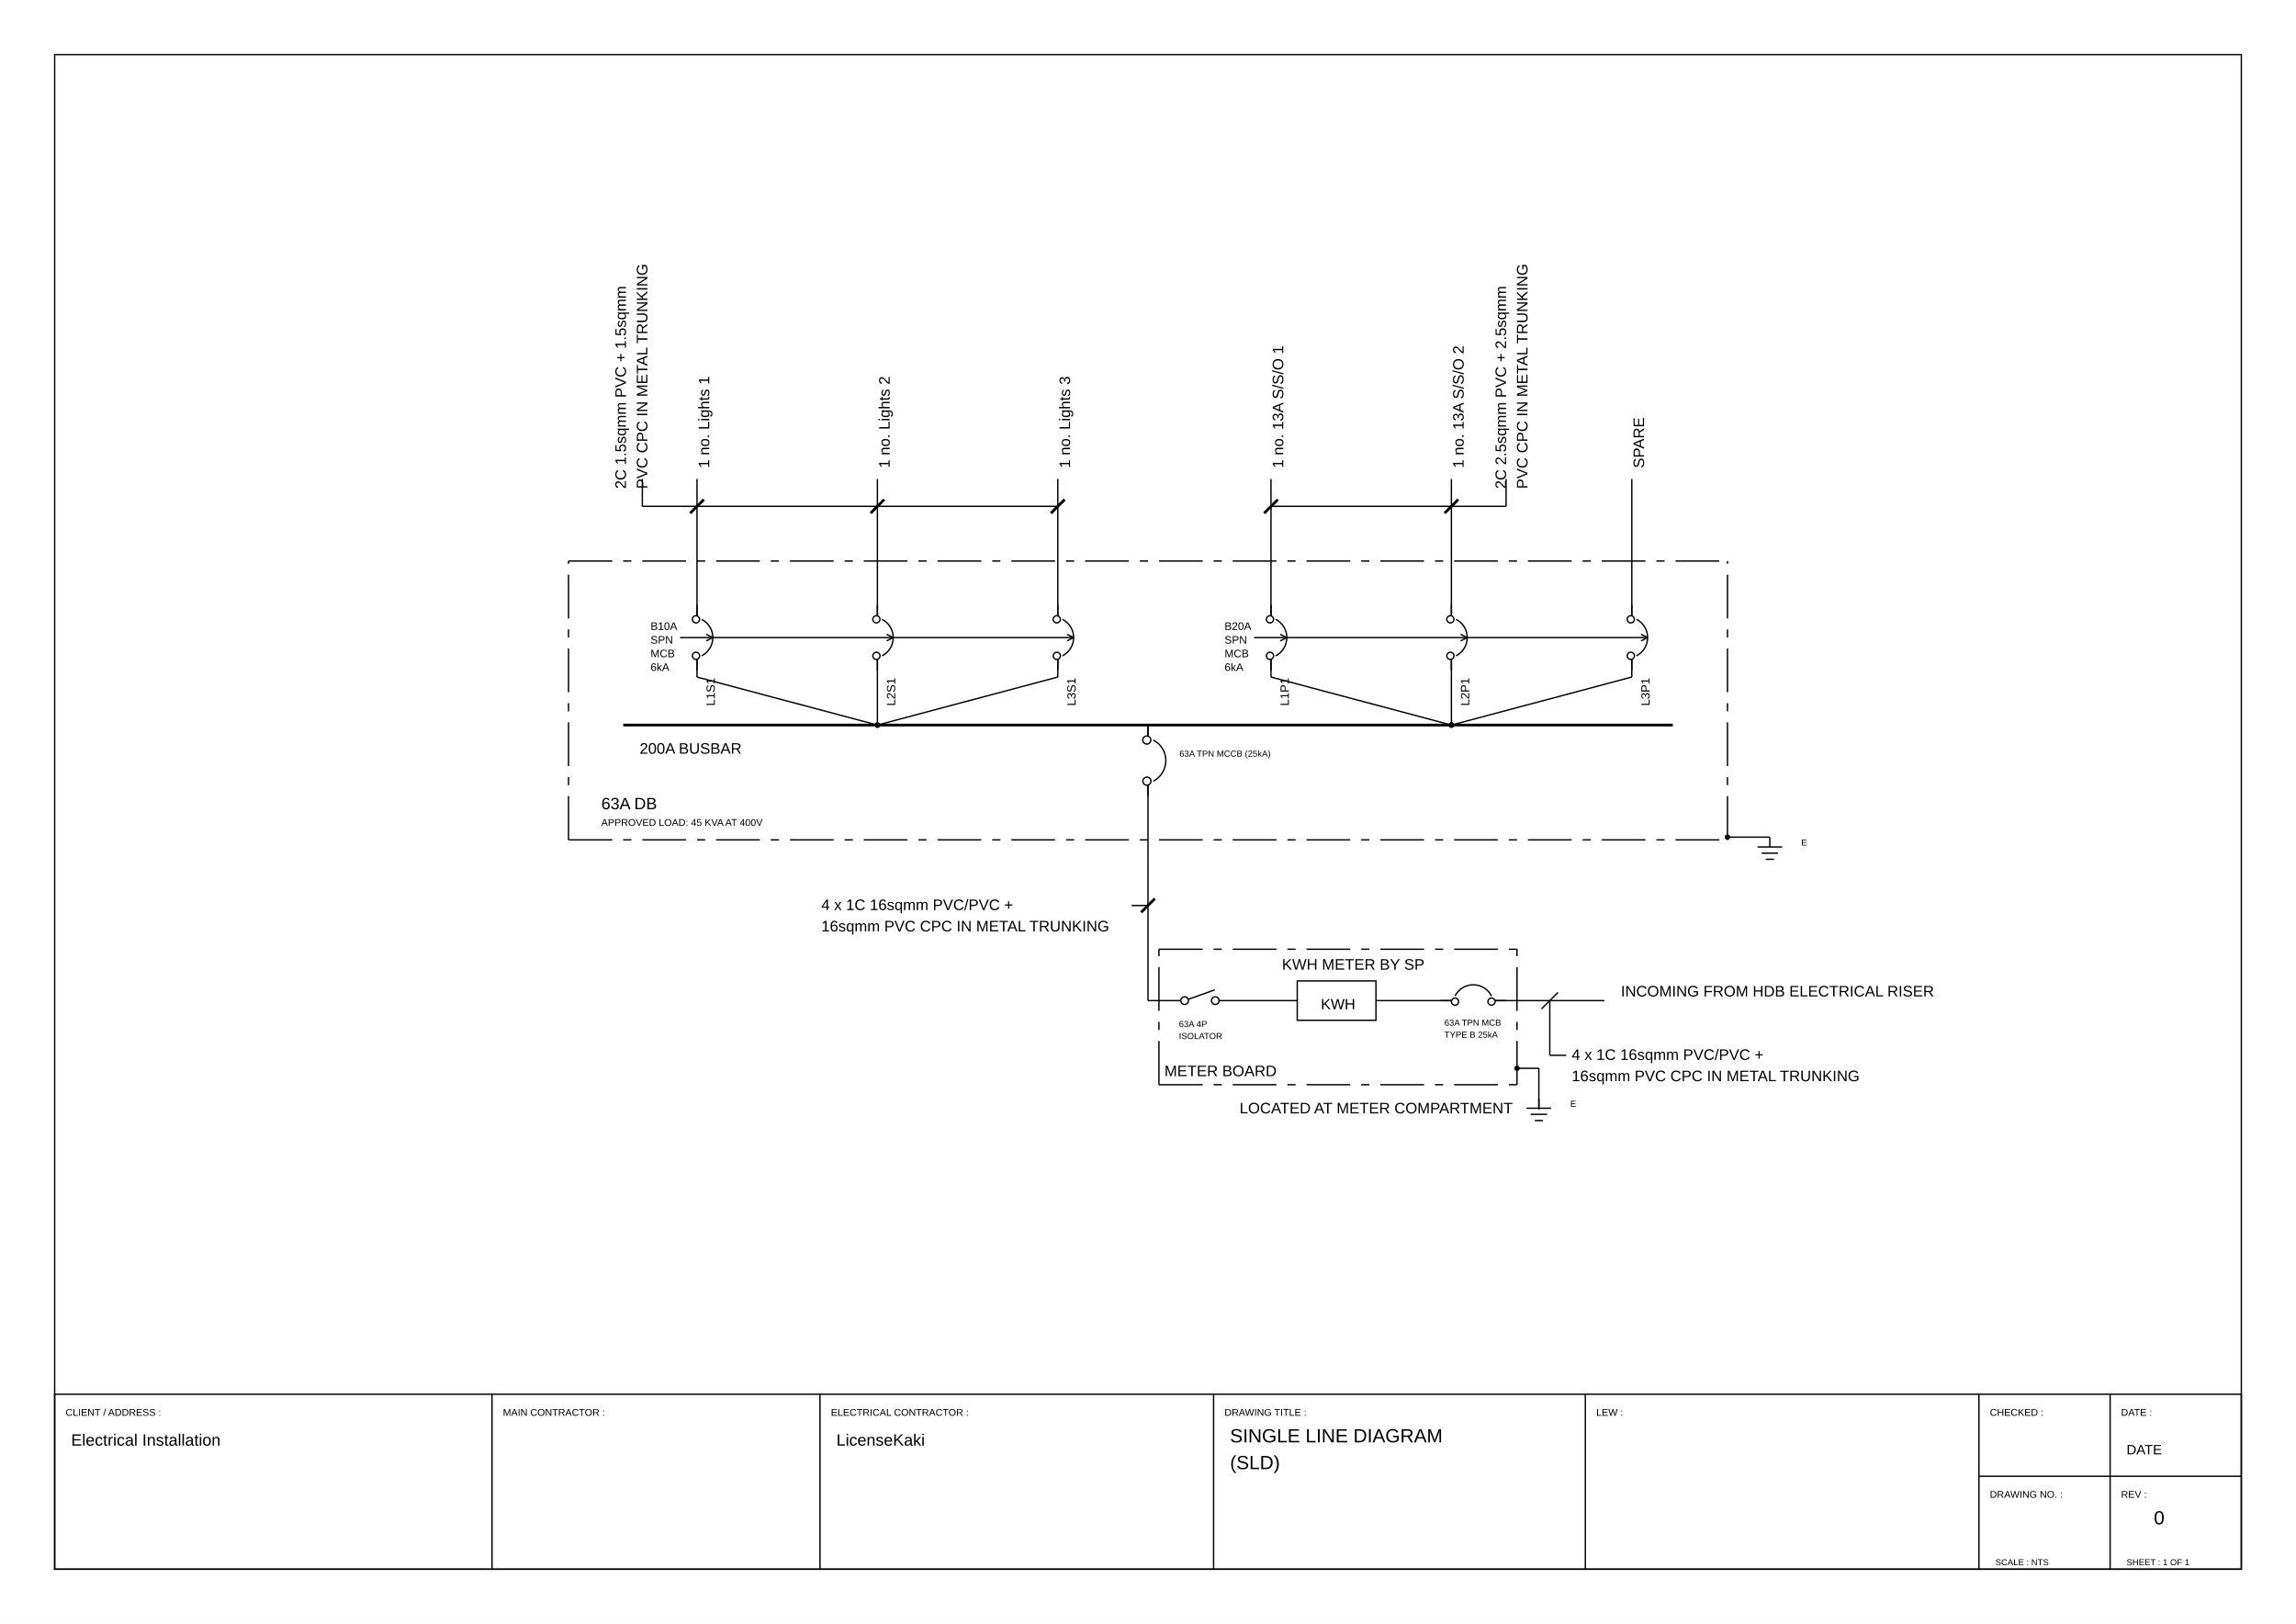
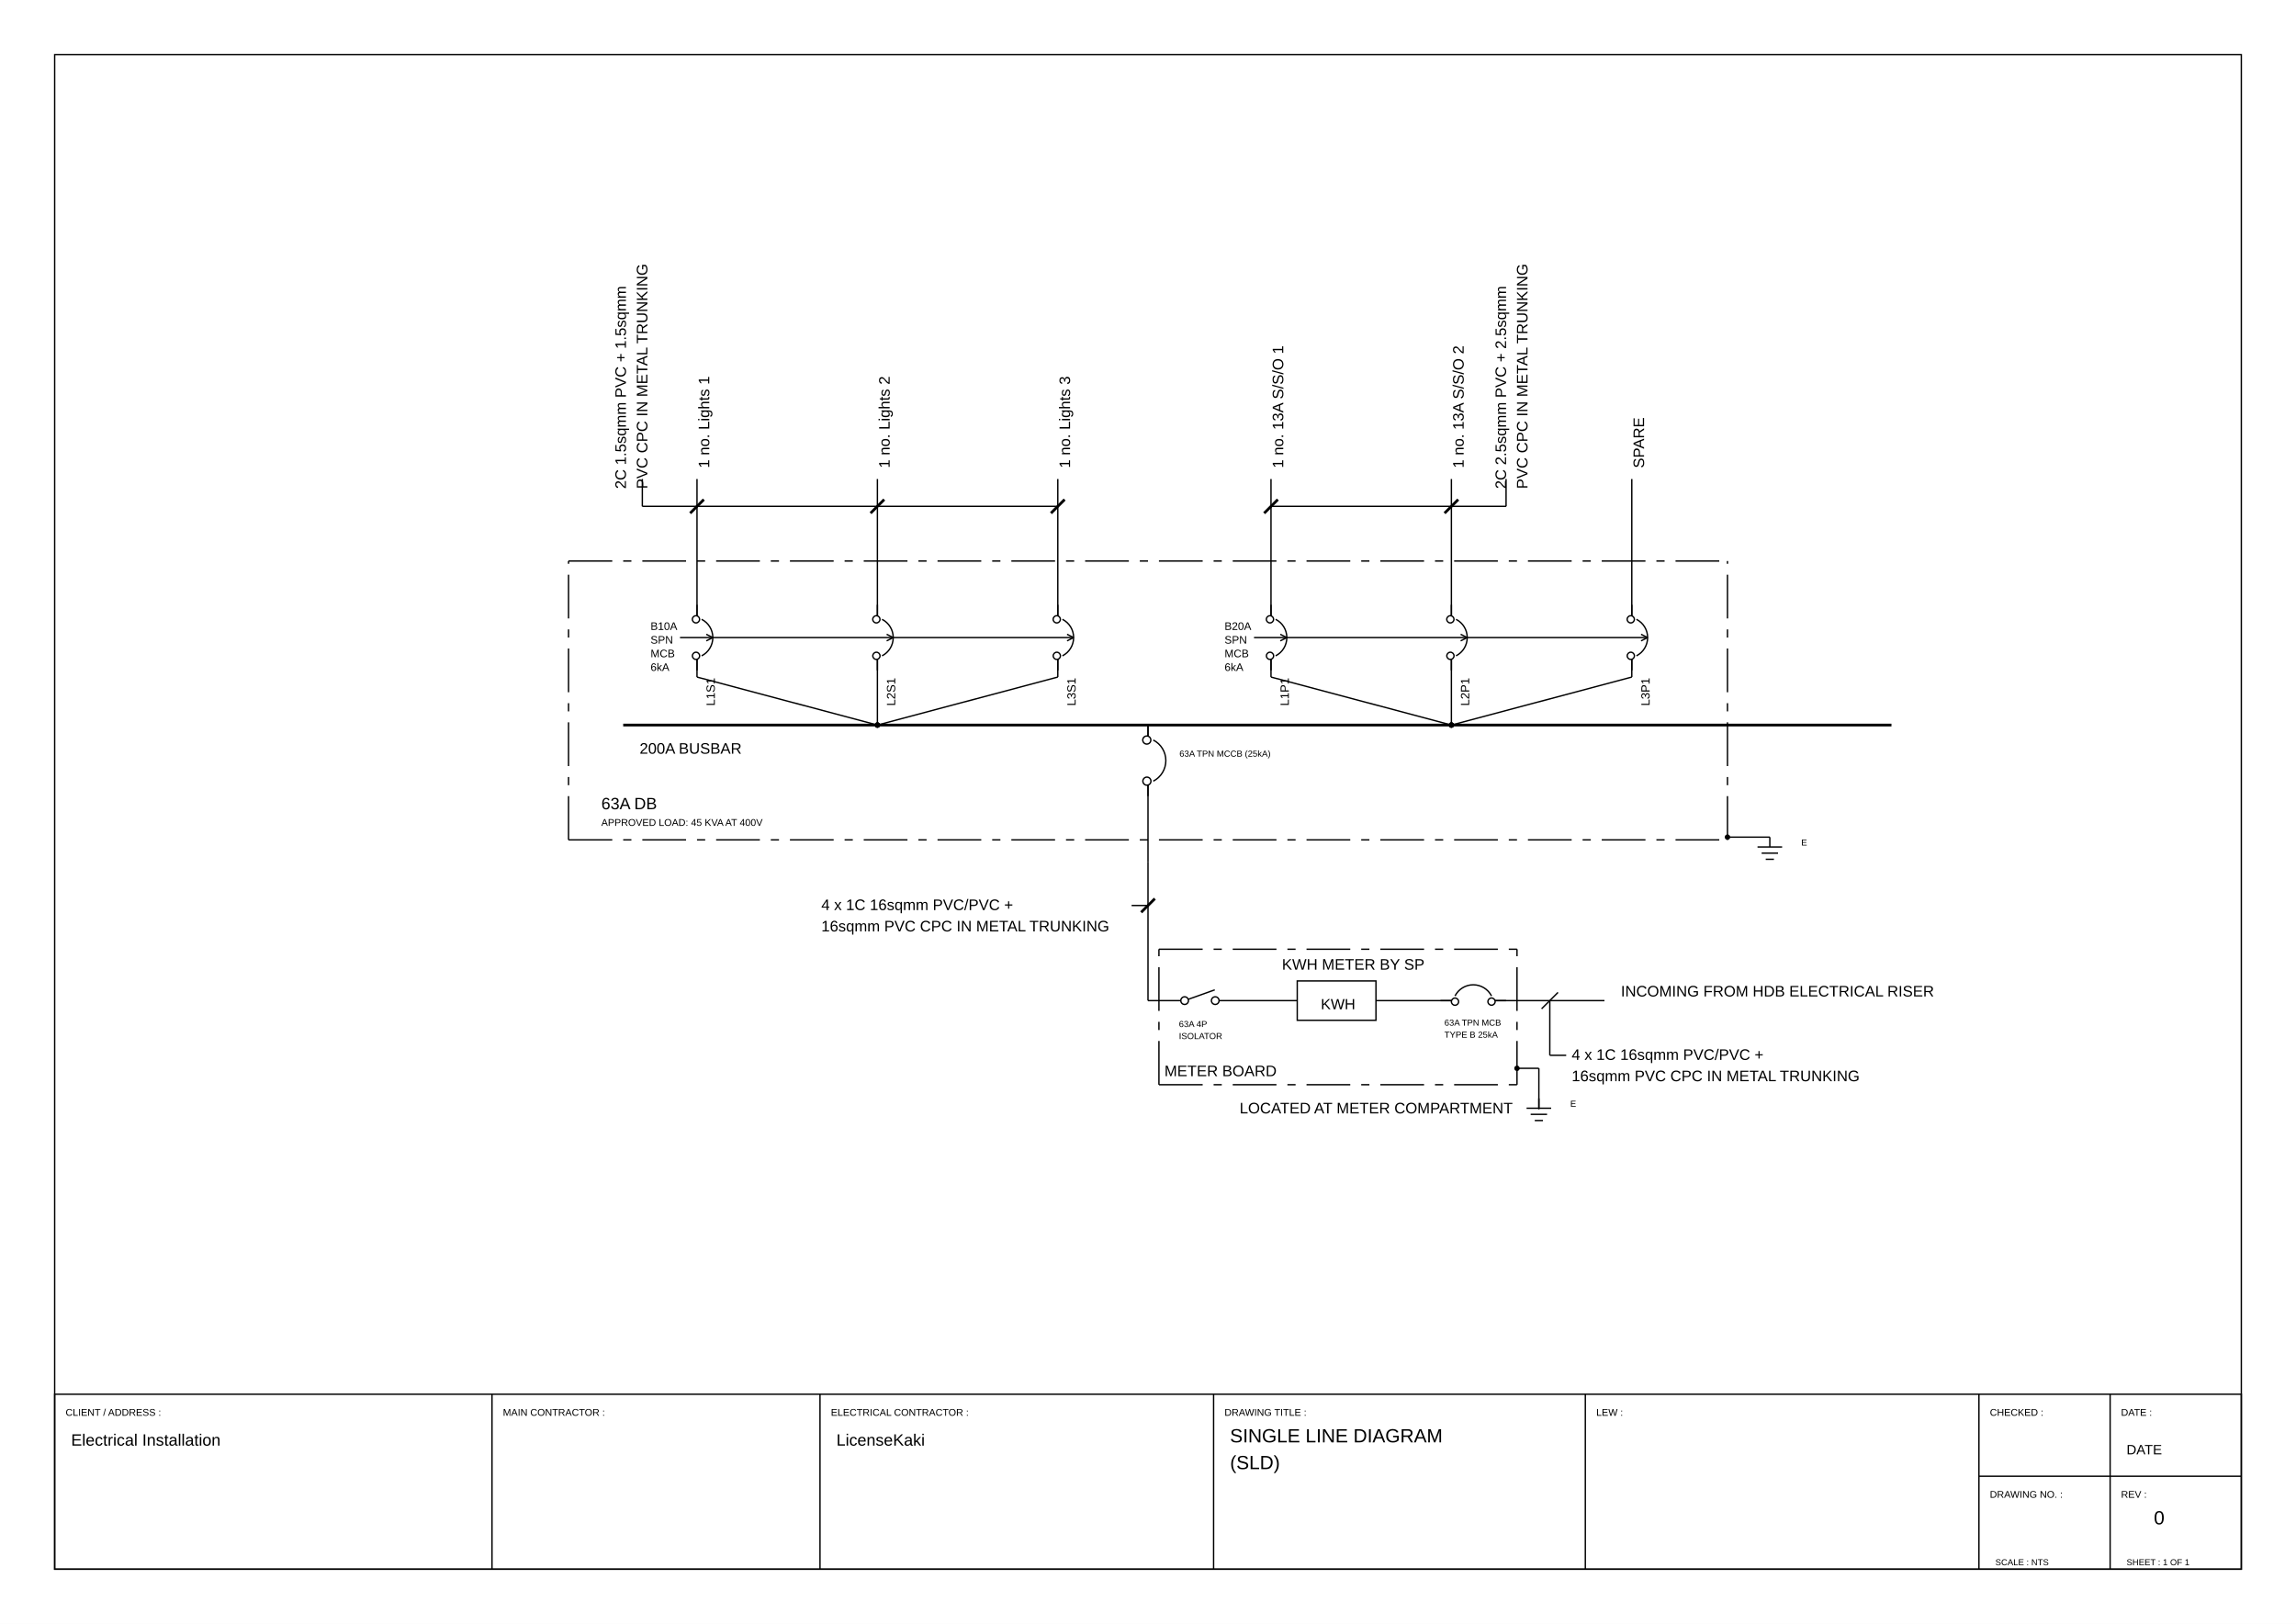
<svg xmlns="http://www.w3.org/2000/svg" viewBox="0 0 420.0 297.0" width="420.0mm" height="297.0mm">
  <rect width="420.0" height="297.0" fill="white" />
  <polygon points="10.00,287.00 410.00,287.00 410.00,10.00 10.00,10.00" stroke="#000000" stroke-width="0.25" fill="none" />
  <polygon points="10.00,287.00 410.00,287.00 410.00,255.00 10.00,255.00" stroke="#000000" stroke-width="0.25" fill="none" />
  <line x1="90.00" y1="255.00" x2="90.00" y2="287.00" stroke="#000000" stroke-width="0.25" fill="none" />
  <line x1="150.00" y1="255.00" x2="150.00" y2="287.00" stroke="#000000" stroke-width="0.25" fill="none" />
  <line x1="222.00" y1="255.00" x2="222.00" y2="287.00" stroke="#000000" stroke-width="0.25" fill="none" />
  <line x1="290.00" y1="255.00" x2="290.00" y2="287.00" stroke="#000000" stroke-width="0.25" fill="none" />
  <line x1="362.00" y1="255.00" x2="362.00" y2="287.00" stroke="#000000" stroke-width="0.25" fill="none" />
  <line x1="362.00" y1="270.00" x2="410.00" y2="270.00" stroke="#000000" stroke-width="0.25" fill="none" />
  <line x1="386.00" y1="255.00" x2="386.00" y2="287.00" stroke="#000000" stroke-width="0.25" fill="none" />
  <text x="12.00" y="258.94" font-family="Arial, Helvetica, sans-serif" font-size="1.8" fill="#000000">CLIENT / ADDRESS :</text>
  <text x="92.00" y="258.94" font-family="Arial, Helvetica, sans-serif" font-size="1.8" fill="#000000">MAIN CONTRACTOR :</text>
  <text x="152.00" y="258.94" font-family="Arial, Helvetica, sans-serif" font-size="1.8" fill="#000000">ELECTRICAL CONTRACTOR :</text>
  <text x="224.00" y="258.94" font-family="Arial, Helvetica, sans-serif" font-size="1.8" fill="#000000">DRAWING TITLE :</text>
  <text x="292.00" y="258.94" font-family="Arial, Helvetica, sans-serif" font-size="1.8" fill="#000000">LEW :</text>
  <text x="364.00" y="258.94" font-family="Arial, Helvetica, sans-serif" font-size="1.8" fill="#000000">CHECKED :</text>
  <text x="388.00" y="258.94" font-family="Arial, Helvetica, sans-serif" font-size="1.8" fill="#000000">DATE :</text>
  <text x="364.00" y="273.94" font-family="Arial, Helvetica, sans-serif" font-size="1.8" fill="#000000">DRAWING NO. :</text>
  <text x="388.00" y="273.94" font-family="Arial, Helvetica, sans-serif" font-size="1.8" fill="#000000">REV :</text>
  <circle cx="216.70" cy="183.01" r="0.70" stroke="#000000" stroke-width="0.25" fill="none" />
  <circle cx="222.30" cy="183.01" r="0.70" stroke="#000000" stroke-width="0.25" fill="none" />
  <polyline points="217.36,182.77 222.21,181.04" stroke="#000000" stroke-width="0.25" fill="none" />
  <text x="215.66" y="187.84" font-family="Arial, Helvetica, sans-serif" font-size="1.6" fill="#000000">
    <tspan x="215.66">63A 4P</tspan>
    <tspan x="215.66" dy="2.2">ISOLATOR</tspan>
  </text>
  <polygon points="237.30,179.41 251.70,179.41 251.70,186.61 237.30,186.61" stroke="#000000" stroke-width="0.25" fill="none" />
  <text x="241.62" y="184.58" font-family="Arial, Helvetica, sans-serif" font-size="2.7" fill="#000000">KWH</text>
  <text x="234.50" y="177.35" font-family="Arial, Helvetica, sans-serif" font-size="2.8" fill="#000000">KWH METER BY SP</text>
  <path d="M 272.84,182.16 A 3.75,3.75 0 0,0 266.16,182.16" stroke="#000000" stroke-width="0.25" fill="none" />
  <circle cx="266.16" cy="183.20" r="0.66" stroke="#000000" stroke-width="0.25" fill="none" />
  <circle cx="272.84" cy="183.19" r="0.66" stroke="#000000" stroke-width="0.25" fill="none" />
  <line x1="265.50" y1="183.01" x2="263.50" y2="183.01" stroke="#000000" stroke-width="0.25" fill="none" />
  <line x1="273.50" y1="183.01" x2="275.50" y2="183.01" stroke="#000000" stroke-width="0.25" fill="none" />
  <text x="264.22" y="187.59" font-family="Arial, Helvetica, sans-serif" font-size="1.6" fill="#000000">
    <tspan x="264.22">63A TPN MCB</tspan>
    <tspan x="264.22" dy="2.2">TYPE B 25kA</tspan>
  </text>
  <text x="296.50" y="182.25" font-family="Arial, Helvetica, sans-serif" font-size="2.8" fill="#000000">INCOMING FROM HDB ELECTRICAL RISER</text>
  <text x="287.50" y="193.85" font-family="Arial, Helvetica, sans-serif" font-size="2.8" fill="#000000">
    <tspan x="287.50">4 x 1C 16sqmm PVC/PVC +</tspan>
    <tspan x="287.50" dy="3.9">16sqmm PVC CPC IN METAL TRUNKING</tspan>
  </text>
  <text x="150.24" y="166.45" font-family="Arial, Helvetica, sans-serif" font-size="2.8" fill="#000000">
    <tspan x="150.24">4 x 1C 16sqmm PVC/PVC +</tspan>
    <tspan x="150.24" dy="3.9">16sqmm PVC CPC IN METAL TRUNKING</tspan>
  </text>
  <text x="213.00" y="196.83" font-family="Arial, Helvetica, sans-serif" font-size="2.8" fill="#000000">METER BOARD</text>
  <text x="226.75" y="203.63" font-family="Arial, Helvetica, sans-serif" font-size="2.8" fill="#000000">LOCATED AT METER COMPARTMENT</text>
  <line x1="281.50" y1="200.89" x2="281.50" y2="202.69" stroke="#000000" stroke-width="0.25" fill="none" />
  <line x1="279.25" y1="202.69" x2="283.75" y2="202.69" stroke="#000000" stroke-width="0.25" fill="none" />
  <line x1="280.00" y1="203.81" x2="283.00" y2="203.81" stroke="#000000" stroke-width="0.25" fill="none" />
  <line x1="280.75" y1="204.94" x2="282.25" y2="204.94" stroke="#000000" stroke-width="0.25" fill="none" />
  <text x="287.25" y="202.42" font-family="Arial, Helvetica, sans-serif" font-size="1.6" fill="#000000">E</text>
  <path d="M 210.96,142.87 A 4.22,4.22 0 0,0 210.96,135.35" stroke="#000000" stroke-width="0.25" fill="none" />
  <circle cx="209.78" cy="135.35" r="0.74" stroke="#000000" stroke-width="0.25" fill="none" />
  <circle cx="209.80" cy="142.87" r="0.74" stroke="#000000" stroke-width="0.25" fill="none" />
  <line x1="210.00" y1="143.61" x2="210.00" y2="145.61" stroke="#000000" stroke-width="0.25" fill="none" />
  <line x1="210.00" y1="134.61" x2="210.00" y2="132.61" stroke="#000000" stroke-width="0.25" fill="none" />
  <text x="215.75" y="138.39" font-family="Arial, Helvetica, sans-serif" font-size="1.6" fill="#000000">63A TPN MCCB (25kA)</text>
-   <line x1="114.00" y1="132.61" x2="306.00" y2="132.61" stroke="#000000" stroke-width="0.50" fill="none" />
+   <line x1="114.00" y1="132.61" x2="346.00" y2="132.61" stroke="#000000" stroke-width="0.50" fill="none" />
  <text x="117.00" y="137.85" font-family="Arial, Helvetica, sans-serif" font-size="2.8" fill="#000000">200A BUSBAR</text>
  <text x="129.00" y="130.87" font-family="Arial, Helvetica, sans-serif" font-size="2.2" fill="#000000" transform="rotate(-90.0,129.00,129.11)">L1S1</text>
  <path d="M 128.35,119.95 A 3.75,3.75 0 0,0 128.35,113.27" stroke="#000000" stroke-width="0.25" fill="none" />
  <circle cx="127.31" cy="113.27" r="0.66" stroke="#000000" stroke-width="0.25" fill="none" />
  <circle cx="127.32" cy="119.95" r="0.66" stroke="#000000" stroke-width="0.25" fill="none" />
  <line x1="127.50" y1="120.61" x2="127.50" y2="122.61" stroke="#000000" stroke-width="0.25" fill="none" />
  <line x1="127.50" y1="112.61" x2="127.50" y2="110.61" stroke="#000000" stroke-width="0.25" fill="none" />
  <line x1="124.39" y1="116.61" x2="130.39" y2="116.61" stroke="#000000" stroke-width="0.25" fill="none" />
  <line x1="130.39" y1="116.61" x2="129.19" y2="116.01" stroke="#000000" stroke-width="0.25" fill="none" />
  <line x1="130.39" y1="116.61" x2="129.19" y2="117.21" stroke="#000000" stroke-width="0.25" fill="none" />
  <text x="119.00" y="115.21" font-family="Arial, Helvetica, sans-serif" font-size="2.0" fill="#000000">B10A</text>
  <text x="119.00" y="117.71" font-family="Arial, Helvetica, sans-serif" font-size="2.0" fill="#000000">SPN</text>
  <text x="119.00" y="120.21" font-family="Arial, Helvetica, sans-serif" font-size="2.0" fill="#000000">MCB</text>
  <text x="119.00" y="122.71" font-family="Arial, Helvetica, sans-serif" font-size="2.0" fill="#000000">6kA</text>
  <text x="127.50" y="87.85" font-family="Arial, Helvetica, sans-serif" font-size="2.8" fill="#000000" transform="rotate(-90.0,127.50,85.61)">1 no. Lights 1</text>
  <text x="162.00" y="130.87" font-family="Arial, Helvetica, sans-serif" font-size="2.2" fill="#000000" transform="rotate(-90.0,162.00,129.11)">L2S1</text>
  <path d="M 161.35,119.95 A 3.75,3.75 0 0,0 161.35,113.27" stroke="#000000" stroke-width="0.25" fill="none" />
  <circle cx="160.31" cy="113.27" r="0.66" stroke="#000000" stroke-width="0.25" fill="none" />
  <circle cx="160.32" cy="119.95" r="0.66" stroke="#000000" stroke-width="0.25" fill="none" />
  <line x1="160.50" y1="120.61" x2="160.50" y2="122.61" stroke="#000000" stroke-width="0.25" fill="none" />
  <line x1="160.50" y1="112.61" x2="160.50" y2="110.61" stroke="#000000" stroke-width="0.25" fill="none" />
  <line x1="130.39" y1="116.61" x2="163.39" y2="116.61" stroke="#000000" stroke-width="0.25" fill="none" />
  <line x1="163.39" y1="116.61" x2="162.19" y2="116.01" stroke="#000000" stroke-width="0.25" fill="none" />
  <line x1="163.39" y1="116.61" x2="162.19" y2="117.21" stroke="#000000" stroke-width="0.25" fill="none" />
  <text x="160.50" y="87.85" font-family="Arial, Helvetica, sans-serif" font-size="2.8" fill="#000000" transform="rotate(-90.0,160.50,85.61)">1 no. Lights 2</text>
  <text x="195.00" y="130.87" font-family="Arial, Helvetica, sans-serif" font-size="2.2" fill="#000000" transform="rotate(-90.0,195.00,129.11)">L3S1</text>
  <path d="M 194.35,119.95 A 3.75,3.75 0 0,0 194.35,113.27" stroke="#000000" stroke-width="0.25" fill="none" />
  <circle cx="193.31" cy="113.27" r="0.66" stroke="#000000" stroke-width="0.25" fill="none" />
  <circle cx="193.32" cy="119.95" r="0.66" stroke="#000000" stroke-width="0.25" fill="none" />
  <line x1="193.50" y1="120.61" x2="193.50" y2="122.61" stroke="#000000" stroke-width="0.25" fill="none" />
  <line x1="193.50" y1="112.61" x2="193.50" y2="110.61" stroke="#000000" stroke-width="0.25" fill="none" />
  <line x1="163.39" y1="116.61" x2="196.39" y2="116.61" stroke="#000000" stroke-width="0.25" fill="none" />
  <line x1="196.39" y1="116.61" x2="195.19" y2="116.01" stroke="#000000" stroke-width="0.25" fill="none" />
  <line x1="196.39" y1="116.61" x2="195.19" y2="117.21" stroke="#000000" stroke-width="0.25" fill="none" />
  <text x="193.50" y="87.85" font-family="Arial, Helvetica, sans-serif" font-size="2.8" fill="#000000" transform="rotate(-90.0,193.50,85.61)">1 no. Lights 3</text>
  <text x="234.00" y="130.87" font-family="Arial, Helvetica, sans-serif" font-size="2.2" fill="#000000" transform="rotate(-90.0,234.00,129.11)">L1P1</text>
  <path d="M 233.35,119.95 A 3.75,3.75 0 0,0 233.35,113.27" stroke="#000000" stroke-width="0.25" fill="none" />
  <circle cx="232.31" cy="113.27" r="0.66" stroke="#000000" stroke-width="0.25" fill="none" />
  <circle cx="232.32" cy="119.95" r="0.66" stroke="#000000" stroke-width="0.25" fill="none" />
  <line x1="232.50" y1="120.61" x2="232.50" y2="122.61" stroke="#000000" stroke-width="0.25" fill="none" />
  <line x1="232.50" y1="112.61" x2="232.50" y2="110.61" stroke="#000000" stroke-width="0.25" fill="none" />
  <line x1="229.39" y1="116.61" x2="235.39" y2="116.61" stroke="#000000" stroke-width="0.25" fill="none" />
  <line x1="235.39" y1="116.61" x2="234.19" y2="116.01" stroke="#000000" stroke-width="0.25" fill="none" />
  <line x1="235.39" y1="116.61" x2="234.19" y2="117.21" stroke="#000000" stroke-width="0.25" fill="none" />
  <text x="224.00" y="115.21" font-family="Arial, Helvetica, sans-serif" font-size="2.0" fill="#000000">B20A</text>
  <text x="224.00" y="117.71" font-family="Arial, Helvetica, sans-serif" font-size="2.0" fill="#000000">SPN</text>
  <text x="224.00" y="120.21" font-family="Arial, Helvetica, sans-serif" font-size="2.0" fill="#000000">MCB</text>
  <text x="224.00" y="122.71" font-family="Arial, Helvetica, sans-serif" font-size="2.0" fill="#000000">6kA</text>
  <text x="232.50" y="87.85" font-family="Arial, Helvetica, sans-serif" font-size="2.8" fill="#000000" transform="rotate(-90.0,232.50,85.61)">1 no. 13A S/S/O 1</text>
  <text x="267.00" y="130.87" font-family="Arial, Helvetica, sans-serif" font-size="2.2" fill="#000000" transform="rotate(-90.0,267.00,129.11)">L2P1</text>
  <path d="M 266.35,119.95 A 3.75,3.75 0 0,0 266.35,113.27" stroke="#000000" stroke-width="0.25" fill="none" />
  <circle cx="265.31" cy="113.27" r="0.66" stroke="#000000" stroke-width="0.25" fill="none" />
  <circle cx="265.32" cy="119.95" r="0.66" stroke="#000000" stroke-width="0.25" fill="none" />
  <line x1="265.50" y1="120.61" x2="265.50" y2="122.61" stroke="#000000" stroke-width="0.25" fill="none" />
  <line x1="265.50" y1="112.61" x2="265.50" y2="110.61" stroke="#000000" stroke-width="0.25" fill="none" />
  <line x1="235.39" y1="116.61" x2="268.39" y2="116.61" stroke="#000000" stroke-width="0.25" fill="none" />
  <line x1="268.39" y1="116.61" x2="267.19" y2="116.01" stroke="#000000" stroke-width="0.25" fill="none" />
  <line x1="268.39" y1="116.61" x2="267.19" y2="117.21" stroke="#000000" stroke-width="0.25" fill="none" />
  <text x="265.50" y="87.85" font-family="Arial, Helvetica, sans-serif" font-size="2.8" fill="#000000" transform="rotate(-90.0,265.50,85.61)">1 no. 13A S/S/O 2</text>
  <text x="300.00" y="130.87" font-family="Arial, Helvetica, sans-serif" font-size="2.2" fill="#000000" transform="rotate(-90.0,300.00,129.11)">L3P1</text>
  <path d="M 299.35,119.95 A 3.75,3.75 0 0,0 299.35,113.27" stroke="#000000" stroke-width="0.25" fill="none" />
  <circle cx="298.31" cy="113.27" r="0.66" stroke="#000000" stroke-width="0.25" fill="none" />
  <circle cx="298.32" cy="119.95" r="0.66" stroke="#000000" stroke-width="0.25" fill="none" />
  <line x1="298.50" y1="120.61" x2="298.50" y2="122.61" stroke="#000000" stroke-width="0.25" fill="none" />
  <line x1="298.50" y1="112.61" x2="298.50" y2="110.61" stroke="#000000" stroke-width="0.25" fill="none" />
  <line x1="268.39" y1="116.61" x2="301.39" y2="116.61" stroke="#000000" stroke-width="0.25" fill="none" />
  <line x1="301.39" y1="116.61" x2="300.19" y2="116.01" stroke="#000000" stroke-width="0.25" fill="none" />
  <line x1="301.39" y1="116.61" x2="300.19" y2="117.21" stroke="#000000" stroke-width="0.25" fill="none" />
  <text x="298.50" y="87.85" font-family="Arial, Helvetica, sans-serif" font-size="2.8" fill="#000000" transform="rotate(-90.0,298.50,85.61)">SPARE</text>
  <text x="114.50" y="89.41" font-family="Arial, Helvetica, sans-serif" font-size="2.8" fill="#000000" transform="rotate(-90.0,114.50,89.41)">2C 1.5sqmm PVC + 1.5sqmm</text>
  <text x="118.42" y="89.41" font-family="Arial, Helvetica, sans-serif" font-size="2.8" fill="#000000" transform="rotate(-90.0,118.42,89.41)">PVC CPC IN METAL TRUNKING</text>
  <text x="275.50" y="89.41" font-family="Arial, Helvetica, sans-serif" font-size="2.8" fill="#000000" transform="rotate(-90.0,275.50,89.41)">2C 2.5sqmm PVC + 2.5sqmm</text>
  <text x="279.42" y="89.41" font-family="Arial, Helvetica, sans-serif" font-size="2.8" fill="#000000" transform="rotate(-90.0,279.42,89.41)">PVC CPC IN METAL TRUNKING</text>
  <text x="110.00" y="148.01" font-family="Arial, Helvetica, sans-serif" font-size="3.0" fill="#000000">63A DB</text>
  <text x="110.00" y="151.05" font-family="Arial, Helvetica, sans-serif" font-size="1.8" fill="#000000">APPROVED LOAD: 45 KVA AT 400V</text>
  <line x1="323.75" y1="153.11" x2="323.75" y2="154.91" stroke="#000000" stroke-width="0.25" fill="none" />
  <line x1="321.50" y1="154.91" x2="326.00" y2="154.91" stroke="#000000" stroke-width="0.25" fill="none" />
  <line x1="322.25" y1="156.04" x2="325.25" y2="156.04" stroke="#000000" stroke-width="0.25" fill="none" />
  <line x1="323.00" y1="157.16" x2="324.50" y2="157.16" stroke="#000000" stroke-width="0.25" fill="none" />
  <text x="329.50" y="154.64" font-family="Arial, Helvetica, sans-serif" font-size="1.6" fill="#000000">E</text>
  <line x1="210.00" y1="183.01" x2="216.00" y2="183.01" stroke="#000000" stroke-width="0.25" fill="none" />
  <line x1="223.00" y1="183.01" x2="237.30" y2="183.01" stroke="#000000" stroke-width="0.25" fill="none" />
  <line x1="251.70" y1="183.01" x2="265.50" y2="183.01" stroke="#000000" stroke-width="0.25" fill="none" />
  <line x1="273.50" y1="183.01" x2="293.50" y2="183.01" stroke="#000000" stroke-width="0.25" fill="none" />
  <line x1="282.00" y1="184.51" x2="285.00" y2="181.51" stroke="#000000" stroke-width="0.25" fill="none" />
  <line x1="283.50" y1="183.01" x2="283.50" y2="193.01" stroke="#000000" stroke-width="0.25" fill="none" />
  <line x1="283.50" y1="193.01" x2="286.50" y2="193.01" stroke="#000000" stroke-width="0.25" fill="none" />
  <line x1="210.00" y1="183.01" x2="210.00" y2="157.61" stroke="#000000" stroke-width="0.25" fill="none" />
  <line x1="210.00" y1="165.61" x2="207.00" y2="165.61" stroke="#000000" stroke-width="0.25" fill="none" />
  <line x1="277.50" y1="195.39" x2="281.50" y2="195.39" stroke="#000000" stroke-width="0.25" fill="none" />
  <line x1="281.50" y1="195.39" x2="281.50" y2="202.89" stroke="#000000" stroke-width="0.25" fill="none" />
  <line x1="210.00" y1="157.61" x2="210.00" y2="143.61" stroke="#000000" stroke-width="0.25" fill="none" />
  <line x1="210.00" y1="134.61" x2="210.00" y2="132.61" stroke="#000000" stroke-width="0.25" fill="none" />
  <line x1="127.50" y1="123.83" x2="127.50" y2="120.61" stroke="#000000" stroke-width="0.25" fill="none" />
  <line x1="127.50" y1="112.61" x2="127.50" y2="87.61" stroke="#000000" stroke-width="0.25" fill="none" />
  <line x1="160.50" y1="132.61" x2="160.50" y2="120.61" stroke="#000000" stroke-width="0.25" fill="none" />
  <line x1="160.50" y1="112.61" x2="160.50" y2="87.61" stroke="#000000" stroke-width="0.25" fill="none" />
  <line x1="193.50" y1="123.83" x2="193.50" y2="120.61" stroke="#000000" stroke-width="0.25" fill="none" />
  <line x1="193.50" y1="112.61" x2="193.50" y2="87.61" stroke="#000000" stroke-width="0.25" fill="none" />
  <line x1="232.50" y1="123.83" x2="232.50" y2="120.61" stroke="#000000" stroke-width="0.25" fill="none" />
  <line x1="232.50" y1="112.61" x2="232.50" y2="87.61" stroke="#000000" stroke-width="0.25" fill="none" />
  <line x1="265.50" y1="132.61" x2="265.50" y2="120.61" stroke="#000000" stroke-width="0.25" fill="none" />
  <line x1="265.50" y1="112.61" x2="265.50" y2="87.61" stroke="#000000" stroke-width="0.25" fill="none" />
  <line x1="298.50" y1="123.83" x2="298.50" y2="120.61" stroke="#000000" stroke-width="0.25" fill="none" />
  <line x1="298.50" y1="112.61" x2="298.50" y2="87.61" stroke="#000000" stroke-width="0.25" fill="none" />
  <line x1="117.50" y1="92.61" x2="193.50" y2="92.61" stroke="#000000" stroke-width="0.25" fill="none" />
  <line x1="117.50" y1="92.61" x2="117.50" y2="87.61" stroke="#000000" stroke-width="0.25" fill="none" />
  <line x1="232.50" y1="92.61" x2="275.50" y2="92.61" stroke="#000000" stroke-width="0.25" fill="none" />
  <line x1="275.50" y1="92.61" x2="275.50" y2="87.61" stroke="#000000" stroke-width="0.25" fill="none" />
  <line x1="316.00" y1="153.11" x2="323.75" y2="153.11" stroke="#000000" stroke-width="0.25" fill="none" />
  <line x1="208.75" y1="166.86" x2="211.25" y2="164.36" stroke="#000000" stroke-width="0.50" fill="none" />
  <line x1="126.25" y1="93.86" x2="128.75" y2="91.36" stroke="#000000" stroke-width="0.50" fill="none" />
  <line x1="159.25" y1="93.86" x2="161.75" y2="91.36" stroke="#000000" stroke-width="0.50" fill="none" />
  <line x1="192.25" y1="93.86" x2="194.75" y2="91.36" stroke="#000000" stroke-width="0.50" fill="none" />
  <line x1="231.25" y1="93.86" x2="233.75" y2="91.36" stroke="#000000" stroke-width="0.50" fill="none" />
  <line x1="264.25" y1="93.86" x2="266.75" y2="91.36" stroke="#000000" stroke-width="0.50" fill="none" />
  <line x1="160.50" y1="132.61" x2="127.50" y2="123.83" stroke="#000000" stroke-width="0.25" fill="none" />
  <line x1="160.50" y1="132.61" x2="193.50" y2="123.83" stroke="#000000" stroke-width="0.25" fill="none" />
  <line x1="265.50" y1="132.61" x2="232.50" y2="123.83" stroke="#000000" stroke-width="0.25" fill="none" />
  <line x1="265.50" y1="132.61" x2="298.50" y2="123.83" stroke="#000000" stroke-width="0.25" fill="none" />
  <line x1="212.00" y1="198.39" x2="220.00" y2="198.39" stroke="#000000" stroke-width="0.25" fill="none" />
  <line x1="222.00" y1="198.39" x2="223.50" y2="198.39" stroke="#000000" stroke-width="0.25" fill="none" />
  <line x1="225.50" y1="198.39" x2="233.50" y2="198.39" stroke="#000000" stroke-width="0.25" fill="none" />
  <line x1="235.50" y1="198.39" x2="237.00" y2="198.39" stroke="#000000" stroke-width="0.25" fill="none" />
  <line x1="239.00" y1="198.39" x2="247.00" y2="198.39" stroke="#000000" stroke-width="0.25" fill="none" />
  <line x1="249.00" y1="198.39" x2="250.50" y2="198.39" stroke="#000000" stroke-width="0.25" fill="none" />
  <line x1="252.50" y1="198.39" x2="260.50" y2="198.39" stroke="#000000" stroke-width="0.25" fill="none" />
  <line x1="262.50" y1="198.39" x2="264.00" y2="198.39" stroke="#000000" stroke-width="0.25" fill="none" />
  <line x1="266.00" y1="198.39" x2="274.00" y2="198.39" stroke="#000000" stroke-width="0.25" fill="none" />
  <line x1="276.00" y1="198.39" x2="277.50" y2="198.39" stroke="#000000" stroke-width="0.25" fill="none" />
  <line x1="212.00" y1="173.61" x2="220.00" y2="173.61" stroke="#000000" stroke-width="0.25" fill="none" />
  <line x1="222.00" y1="173.61" x2="223.50" y2="173.61" stroke="#000000" stroke-width="0.25" fill="none" />
  <line x1="225.50" y1="173.61" x2="233.50" y2="173.61" stroke="#000000" stroke-width="0.25" fill="none" />
  <line x1="235.50" y1="173.61" x2="237.00" y2="173.61" stroke="#000000" stroke-width="0.25" fill="none" />
  <line x1="239.00" y1="173.61" x2="247.00" y2="173.61" stroke="#000000" stroke-width="0.25" fill="none" />
  <line x1="249.00" y1="173.61" x2="250.50" y2="173.61" stroke="#000000" stroke-width="0.25" fill="none" />
  <line x1="252.50" y1="173.61" x2="260.50" y2="173.61" stroke="#000000" stroke-width="0.25" fill="none" />
  <line x1="262.50" y1="173.61" x2="264.00" y2="173.61" stroke="#000000" stroke-width="0.25" fill="none" />
  <line x1="266.00" y1="173.61" x2="274.00" y2="173.61" stroke="#000000" stroke-width="0.25" fill="none" />
  <line x1="276.00" y1="173.61" x2="277.50" y2="173.61" stroke="#000000" stroke-width="0.25" fill="none" />
  <line x1="212.00" y1="198.39" x2="212.00" y2="190.39" stroke="#000000" stroke-width="0.25" fill="none" />
  <line x1="212.00" y1="188.39" x2="212.00" y2="186.89" stroke="#000000" stroke-width="0.25" fill="none" />
  <line x1="212.00" y1="184.89" x2="212.00" y2="176.89" stroke="#000000" stroke-width="0.25" fill="none" />
  <line x1="212.00" y1="174.89" x2="212.00" y2="173.61" stroke="#000000" stroke-width="0.25" fill="none" />
  <line x1="277.50" y1="198.39" x2="277.50" y2="190.39" stroke="#000000" stroke-width="0.25" fill="none" />
  <line x1="277.50" y1="188.39" x2="277.50" y2="186.89" stroke="#000000" stroke-width="0.25" fill="none" />
  <line x1="277.50" y1="184.89" x2="277.50" y2="176.89" stroke="#000000" stroke-width="0.25" fill="none" />
  <line x1="277.50" y1="174.89" x2="277.50" y2="173.61" stroke="#000000" stroke-width="0.25" fill="none" />
  <line x1="104.00" y1="153.61" x2="112.00" y2="153.61" stroke="#000000" stroke-width="0.25" fill="none" />
  <line x1="114.00" y1="153.61" x2="115.50" y2="153.61" stroke="#000000" stroke-width="0.25" fill="none" />
  <line x1="117.50" y1="153.61" x2="125.50" y2="153.61" stroke="#000000" stroke-width="0.25" fill="none" />
  <line x1="127.50" y1="153.61" x2="129.00" y2="153.61" stroke="#000000" stroke-width="0.25" fill="none" />
  <line x1="131.00" y1="153.61" x2="139.00" y2="153.61" stroke="#000000" stroke-width="0.25" fill="none" />
  <line x1="141.00" y1="153.61" x2="142.50" y2="153.61" stroke="#000000" stroke-width="0.25" fill="none" />
  <line x1="144.50" y1="153.61" x2="152.50" y2="153.61" stroke="#000000" stroke-width="0.25" fill="none" />
  <line x1="154.50" y1="153.61" x2="156.00" y2="153.61" stroke="#000000" stroke-width="0.25" fill="none" />
  <line x1="158.00" y1="153.61" x2="166.00" y2="153.61" stroke="#000000" stroke-width="0.25" fill="none" />
  <line x1="168.00" y1="153.61" x2="169.50" y2="153.61" stroke="#000000" stroke-width="0.25" fill="none" />
  <line x1="171.50" y1="153.61" x2="179.50" y2="153.61" stroke="#000000" stroke-width="0.25" fill="none" />
  <line x1="181.50" y1="153.61" x2="183.00" y2="153.61" stroke="#000000" stroke-width="0.25" fill="none" />
  <line x1="185.00" y1="153.61" x2="193.00" y2="153.61" stroke="#000000" stroke-width="0.25" fill="none" />
  <line x1="195.00" y1="153.61" x2="196.50" y2="153.61" stroke="#000000" stroke-width="0.25" fill="none" />
  <line x1="198.50" y1="153.61" x2="206.50" y2="153.61" stroke="#000000" stroke-width="0.25" fill="none" />
  <line x1="208.50" y1="153.61" x2="210.00" y2="153.61" stroke="#000000" stroke-width="0.25" fill="none" />
  <line x1="212.00" y1="153.61" x2="220.00" y2="153.61" stroke="#000000" stroke-width="0.25" fill="none" />
  <line x1="222.00" y1="153.61" x2="223.50" y2="153.61" stroke="#000000" stroke-width="0.25" fill="none" />
  <line x1="225.50" y1="153.61" x2="233.50" y2="153.61" stroke="#000000" stroke-width="0.25" fill="none" />
  <line x1="235.50" y1="153.61" x2="237.00" y2="153.61" stroke="#000000" stroke-width="0.25" fill="none" />
  <line x1="239.00" y1="153.61" x2="247.00" y2="153.61" stroke="#000000" stroke-width="0.25" fill="none" />
  <line x1="249.00" y1="153.61" x2="250.50" y2="153.61" stroke="#000000" stroke-width="0.25" fill="none" />
  <line x1="252.50" y1="153.61" x2="260.50" y2="153.61" stroke="#000000" stroke-width="0.25" fill="none" />
  <line x1="262.50" y1="153.61" x2="264.00" y2="153.61" stroke="#000000" stroke-width="0.25" fill="none" />
  <line x1="266.00" y1="153.61" x2="274.00" y2="153.61" stroke="#000000" stroke-width="0.25" fill="none" />
  <line x1="276.00" y1="153.61" x2="277.50" y2="153.61" stroke="#000000" stroke-width="0.25" fill="none" />
  <line x1="279.50" y1="153.61" x2="287.50" y2="153.61" stroke="#000000" stroke-width="0.25" fill="none" />
  <line x1="289.50" y1="153.61" x2="291.00" y2="153.61" stroke="#000000" stroke-width="0.25" fill="none" />
  <line x1="293.00" y1="153.61" x2="301.00" y2="153.61" stroke="#000000" stroke-width="0.25" fill="none" />
  <line x1="303.00" y1="153.61" x2="304.50" y2="153.61" stroke="#000000" stroke-width="0.25" fill="none" />
  <line x1="306.50" y1="153.61" x2="314.50" y2="153.61" stroke="#000000" stroke-width="0.25" fill="none" />
  <line x1="104.00" y1="102.61" x2="112.00" y2="102.61" stroke="#000000" stroke-width="0.25" fill="none" />
  <line x1="114.00" y1="102.61" x2="115.50" y2="102.61" stroke="#000000" stroke-width="0.25" fill="none" />
  <line x1="117.50" y1="102.61" x2="125.50" y2="102.61" stroke="#000000" stroke-width="0.25" fill="none" />
  <line x1="127.50" y1="102.61" x2="129.00" y2="102.61" stroke="#000000" stroke-width="0.25" fill="none" />
  <line x1="131.00" y1="102.61" x2="139.00" y2="102.61" stroke="#000000" stroke-width="0.25" fill="none" />
  <line x1="141.00" y1="102.61" x2="142.50" y2="102.61" stroke="#000000" stroke-width="0.25" fill="none" />
  <line x1="144.50" y1="102.61" x2="152.50" y2="102.61" stroke="#000000" stroke-width="0.25" fill="none" />
  <line x1="154.50" y1="102.61" x2="156.00" y2="102.61" stroke="#000000" stroke-width="0.25" fill="none" />
  <line x1="158.00" y1="102.61" x2="166.00" y2="102.61" stroke="#000000" stroke-width="0.25" fill="none" />
  <line x1="168.00" y1="102.61" x2="169.50" y2="102.61" stroke="#000000" stroke-width="0.25" fill="none" />
  <line x1="171.50" y1="102.61" x2="179.50" y2="102.61" stroke="#000000" stroke-width="0.25" fill="none" />
  <line x1="181.50" y1="102.61" x2="183.00" y2="102.61" stroke="#000000" stroke-width="0.25" fill="none" />
  <line x1="185.00" y1="102.61" x2="193.00" y2="102.61" stroke="#000000" stroke-width="0.25" fill="none" />
  <line x1="195.00" y1="102.61" x2="196.50" y2="102.61" stroke="#000000" stroke-width="0.25" fill="none" />
  <line x1="198.50" y1="102.61" x2="206.50" y2="102.61" stroke="#000000" stroke-width="0.25" fill="none" />
  <line x1="208.50" y1="102.61" x2="210.00" y2="102.61" stroke="#000000" stroke-width="0.25" fill="none" />
  <line x1="212.00" y1="102.61" x2="220.00" y2="102.61" stroke="#000000" stroke-width="0.25" fill="none" />
  <line x1="222.00" y1="102.61" x2="223.50" y2="102.61" stroke="#000000" stroke-width="0.25" fill="none" />
  <line x1="225.50" y1="102.61" x2="233.50" y2="102.61" stroke="#000000" stroke-width="0.25" fill="none" />
  <line x1="235.50" y1="102.61" x2="237.00" y2="102.61" stroke="#000000" stroke-width="0.25" fill="none" />
  <line x1="239.00" y1="102.61" x2="247.00" y2="102.61" stroke="#000000" stroke-width="0.25" fill="none" />
  <line x1="249.00" y1="102.61" x2="250.50" y2="102.61" stroke="#000000" stroke-width="0.25" fill="none" />
  <line x1="252.50" y1="102.61" x2="260.50" y2="102.61" stroke="#000000" stroke-width="0.25" fill="none" />
  <line x1="262.50" y1="102.61" x2="264.00" y2="102.61" stroke="#000000" stroke-width="0.25" fill="none" />
  <line x1="266.00" y1="102.61" x2="274.00" y2="102.61" stroke="#000000" stroke-width="0.25" fill="none" />
  <line x1="276.00" y1="102.61" x2="277.50" y2="102.61" stroke="#000000" stroke-width="0.25" fill="none" />
  <line x1="279.50" y1="102.61" x2="287.50" y2="102.61" stroke="#000000" stroke-width="0.25" fill="none" />
  <line x1="289.50" y1="102.61" x2="291.00" y2="102.61" stroke="#000000" stroke-width="0.25" fill="none" />
  <line x1="293.00" y1="102.61" x2="301.00" y2="102.61" stroke="#000000" stroke-width="0.25" fill="none" />
  <line x1="303.00" y1="102.61" x2="304.50" y2="102.61" stroke="#000000" stroke-width="0.25" fill="none" />
  <line x1="306.50" y1="102.61" x2="314.50" y2="102.61" stroke="#000000" stroke-width="0.25" fill="none" />
  <line x1="104.00" y1="153.61" x2="104.00" y2="145.61" stroke="#000000" stroke-width="0.25" fill="none" />
  <line x1="104.00" y1="143.61" x2="104.00" y2="142.11" stroke="#000000" stroke-width="0.25" fill="none" />
  <line x1="104.00" y1="140.11" x2="104.00" y2="132.11" stroke="#000000" stroke-width="0.25" fill="none" />
  <line x1="104.00" y1="130.11" x2="104.00" y2="128.61" stroke="#000000" stroke-width="0.25" fill="none" />
  <line x1="104.00" y1="126.61" x2="104.00" y2="118.61" stroke="#000000" stroke-width="0.25" fill="none" />
  <line x1="104.00" y1="116.61" x2="104.00" y2="115.11" stroke="#000000" stroke-width="0.25" fill="none" />
  <line x1="104.00" y1="113.11" x2="104.00" y2="105.11" stroke="#000000" stroke-width="0.25" fill="none" />
  <line x1="104.00" y1="103.11" x2="104.00" y2="102.61" stroke="#000000" stroke-width="0.25" fill="none" />
  <line x1="316.00" y1="153.61" x2="316.00" y2="145.61" stroke="#000000" stroke-width="0.25" fill="none" />
  <line x1="316.00" y1="143.61" x2="316.00" y2="142.11" stroke="#000000" stroke-width="0.25" fill="none" />
  <line x1="316.00" y1="140.11" x2="316.00" y2="132.11" stroke="#000000" stroke-width="0.25" fill="none" />
  <line x1="316.00" y1="130.11" x2="316.00" y2="128.61" stroke="#000000" stroke-width="0.25" fill="none" />
  <line x1="316.00" y1="126.61" x2="316.00" y2="118.61" stroke="#000000" stroke-width="0.25" fill="none" />
  <line x1="316.00" y1="116.61" x2="316.00" y2="115.11" stroke="#000000" stroke-width="0.25" fill="none" />
  <line x1="316.00" y1="113.11" x2="316.00" y2="105.11" stroke="#000000" stroke-width="0.25" fill="none" />
  <line x1="316.00" y1="103.11" x2="316.00" y2="102.61" stroke="#000000" stroke-width="0.25" fill="none" />
  <circle cx="277.50" cy="195.39" r="0.50" fill="rgb(0,0,0)" stroke="none" />
  <circle cx="160.50" cy="132.61" r="0.50" fill="rgb(0,0,0)" stroke="none" />
  <circle cx="160.50" cy="132.61" r="0.50" fill="rgb(0,0,0)" stroke="none" />
  <circle cx="160.50" cy="132.61" r="0.50" fill="rgb(0,0,0)" stroke="none" />
  <circle cx="265.50" cy="132.61" r="0.50" fill="rgb(0,0,0)" stroke="none" />
  <circle cx="265.50" cy="132.61" r="0.50" fill="rgb(0,0,0)" stroke="none" />
  <circle cx="265.50" cy="132.61" r="0.50" fill="rgb(0,0,0)" stroke="none" />
  <circle cx="316.00" cy="153.11" r="0.50" fill="rgb(0,0,0)" stroke="none" />
  <text x="13.00" y="264.40" font-family="Arial, Helvetica, sans-serif" font-size="3.0" fill="#000000">Electrical Installation</text>
  <text x="153.00" y="264.40" font-family="Arial, Helvetica, sans-serif" font-size="3.0" fill="#000000">LicenseKaki</text>
  <text x="225.00" y="263.80" font-family="Arial, Helvetica, sans-serif" font-size="3.5" fill="#000000">
    <tspan x="225.00">SINGLE LINE DIAGRAM</tspan>
    <tspan x="225.00" dy="4.9">(SLD)</tspan>
  </text>
  <text x="389.00" y="266.00" font-family="Arial, Helvetica, sans-serif" font-size="2.5" fill="#000000">DATE</text>
  <text x="365.00" y="278.00" font-family="Arial, Helvetica, sans-serif" font-size="2.5" fill="#000000" />
  <text x="394.00" y="278.80" font-family="Arial, Helvetica, sans-serif" font-size="3.5" fill="#000000">0</text>
  <text x="365.00" y="286.28" font-family="Arial, Helvetica, sans-serif" font-size="1.6" fill="#000000">SCALE : NTS</text>
  <text x="389.00" y="286.28" font-family="Arial, Helvetica, sans-serif" font-size="1.6" fill="#000000">SHEET : 1 OF 1</text>
</svg>
